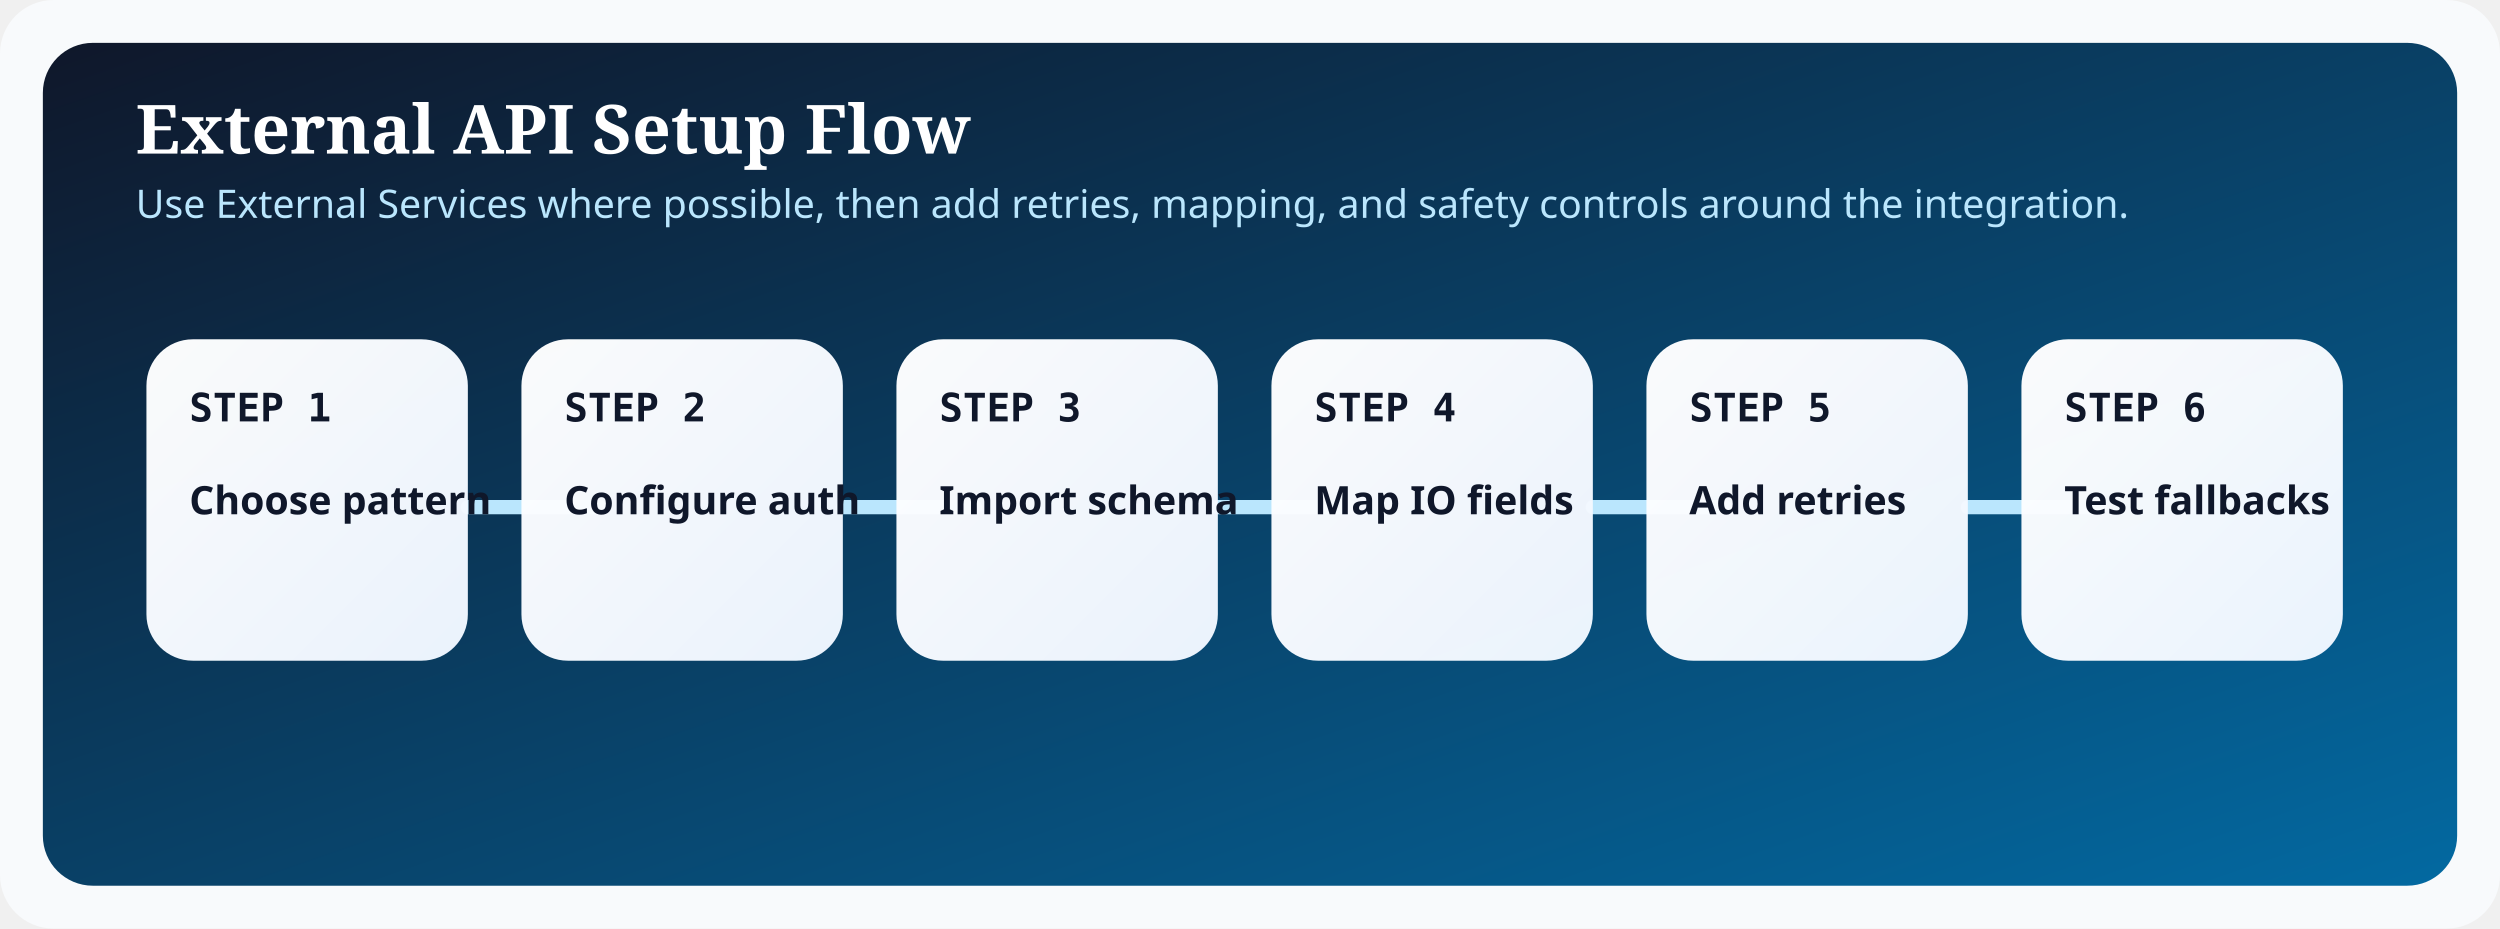
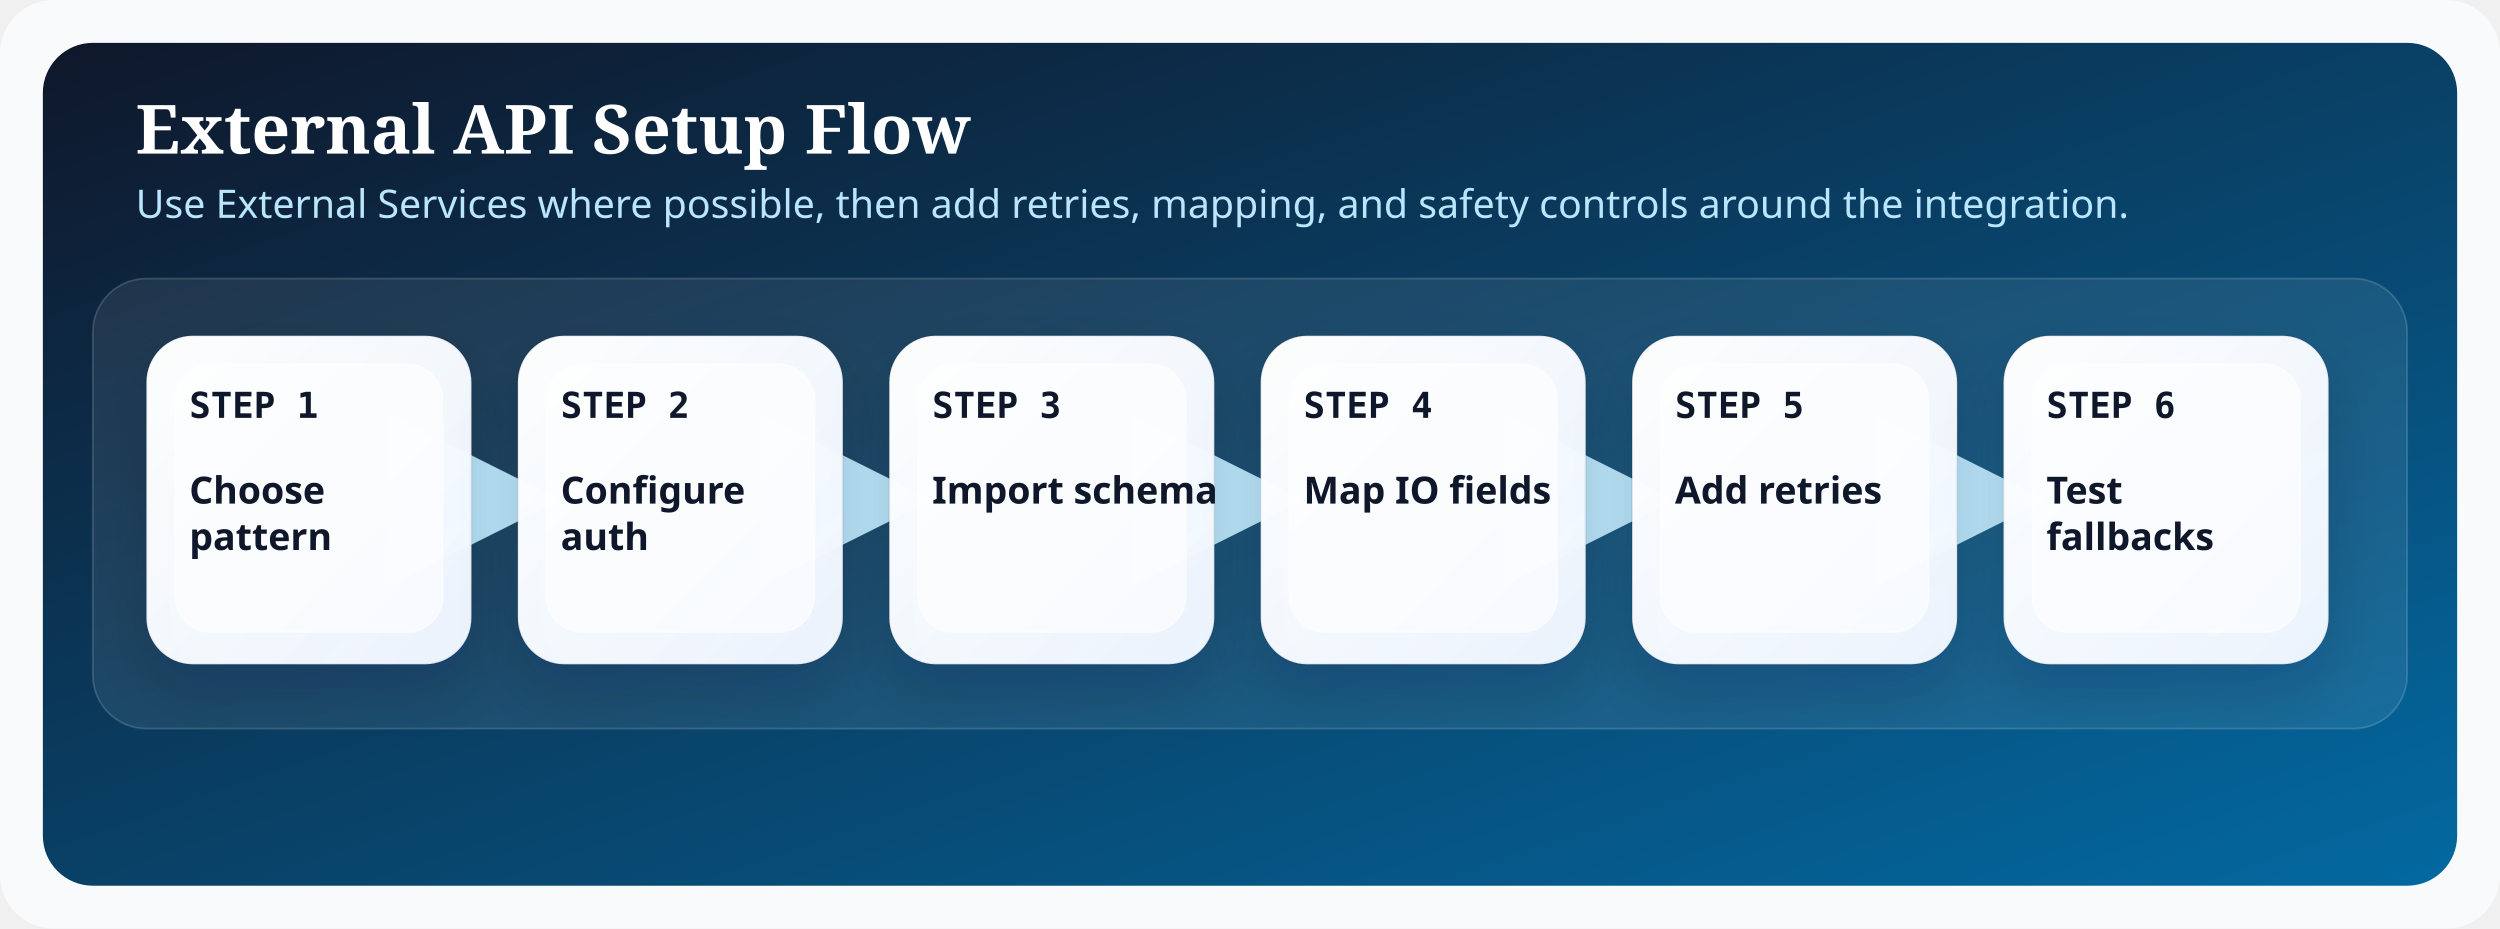
<svg xmlns="http://www.w3.org/2000/svg" width="1400" height="520" viewBox="0 0 1400 520" role="img" aria-labelledby="title desc">
  <defs>
    <linearGradient id="flowbg" x1="0%" x2="100%" y1="0%" y2="100%">
      <stop offset="0%" stop-color="#0f172a" />
      <stop offset="100%" stop-color="#0369a1" />
    </linearGradient>
    <linearGradient id="flowcard" x1="0%" x2="100%" y1="0%" y2="100%">
-       <stop offset="0%" stop-color="#ffffff" stop-opacity="0.98" />
+       <stop offset="0%" stop-color="#ffffff" stop-opacity="0.99" />
      <stop offset="100%" stop-color="#eff6ff" stop-opacity="0.98" />
    </linearGradient>
+     <filter id="flowshadow" x="-20%" y="-20%" width="140%" height="140%">
+       <feDropShadow dx="0" dy="16" stdDeviation="16" flood-color="#0f172a" flood-opacity="0.16" />
+     </filter>
+     <marker id="flowarrow" markerWidth="12" markerHeight="12" refX="9" refY="6" orient="auto">
+       <path d="M0,0 L12,6 L0,12 z" fill="#bae6fd" />
+     </marker>
  </defs>
  <rect width="1400" height="520" rx="30" fill="#f8fafc" />
  <rect x="24" y="24" width="1352" height="472" rx="28" fill="url(#flowbg)" />
+   <rect x="52" y="156" width="1296" height="252" rx="30" fill="rgba(255,255,255,0.08)" stroke="rgba(255,255,255,0.16)" />
  <text x="76" y="86" font-family="'Merriweather', serif" font-size="38" fill="#ffffff" font-weight="700">External API Setup Flow</text>
  <text x="76" y="122" font-family="'Source Sans 3', sans-serif" font-size="22" fill="#bae6fd">Use External Services where possible, then add retries, mapping, and safety controls around the integration.</text>
-   <path d="M262 284 H336" stroke="#bae6fd" stroke-width="8" stroke-linecap="round" />
-   <path d="M472 284 H546" stroke="#bae6fd" stroke-width="8" stroke-linecap="round" />
-   <path d="M682 284 H756" stroke="#bae6fd" stroke-width="8" stroke-linecap="round" />
-   <path d="M892 284 H966" stroke="#bae6fd" stroke-width="8" stroke-linecap="round" />
-   <path d="M1102 284 H1176" stroke="#bae6fd" stroke-width="8" stroke-linecap="round" />
-   <rect x="82" y="190" width="180" height="180" rx="26" fill="url(#flowcard)" />
-   <rect x="292" y="190" width="180" height="180" rx="26" fill="url(#flowcard)" />
-   <rect x="502" y="190" width="180" height="180" rx="26" fill="url(#flowcard)" />
-   <rect x="712" y="190" width="180" height="180" rx="26" fill="url(#flowcard)" />
-   <rect x="922" y="190" width="180" height="180" rx="26" fill="url(#flowcard)" />
-   <rect x="1132" y="190" width="180" height="180" rx="26" fill="url(#flowcard)" />
-   <text x="106" y="236" font-family="'IBM Plex Mono', monospace" font-size="22" fill="#0f172a" font-weight="700">STEP 1</text>
-   <text x="316" y="236" font-family="'IBM Plex Mono', monospace" font-size="22" fill="#0f172a" font-weight="700">STEP 2</text>
-   <text x="526" y="236" font-family="'IBM Plex Mono', monospace" font-size="22" fill="#0f172a" font-weight="700">STEP 3</text>
-   <text x="736" y="236" font-family="'IBM Plex Mono', monospace" font-size="22" fill="#0f172a" font-weight="700">STEP 4</text>
-   <text x="946" y="236" font-family="'IBM Plex Mono', monospace" font-size="22" fill="#0f172a" font-weight="700">STEP 5</text>
-   <text x="1156" y="236" font-family="'IBM Plex Mono', monospace" font-size="22" fill="#0f172a" font-weight="700">STEP 6</text>
-   <text x="106" y="288" font-family="'Source Sans 3', sans-serif" font-size="22" fill="#0f172a" font-weight="700">Choose pattern</text>
-   <text x="316" y="288" font-family="'Source Sans 3', sans-serif" font-size="22" fill="#0f172a" font-weight="700">Configure auth</text>
-   <text x="526" y="288" font-family="'Source Sans 3', sans-serif" font-size="22" fill="#0f172a" font-weight="700">Import schema</text>
-   <text x="736" y="288" font-family="'Source Sans 3', sans-serif" font-size="22" fill="#0f172a" font-weight="700">Map IO fields</text>
-   <text x="946" y="288" font-family="'Source Sans 3', sans-serif" font-size="22" fill="#0f172a" font-weight="700">Add retries</text>
-   <text x="1156" y="288" font-family="'Source Sans 3', sans-serif" font-size="22" fill="#0f172a" font-weight="700">Test fallbacks</text>
+   <path d="M264 280 H290" stroke="#bae6fd" stroke-width="8" stroke-linecap="round" marker-end="url(#flowarrow)" />
+   <path d="M472 280 H498" stroke="#bae6fd" stroke-width="8" stroke-linecap="round" marker-end="url(#flowarrow)" />
+   <path d="M680 280 H706" stroke="#bae6fd" stroke-width="8" stroke-linecap="round" marker-end="url(#flowarrow)" />
+   <path d="M888 280 H914" stroke="#bae6fd" stroke-width="8" stroke-linecap="round" marker-end="url(#flowarrow)" />
+   <path d="M1096 280 H1122" stroke="#bae6fd" stroke-width="8" stroke-linecap="round" marker-end="url(#flowarrow)" />
+   <g>
+     <rect x="82" y="188" width="182" height="184" rx="26" fill="url(#flowcard)" stroke="rgba(15,23,42,0.08)" filter="url(#flowshadow)" />
+     <rect x="98" y="204" width="150" height="150" rx="20" fill="rgba(255,255,255,0.58)" stroke="rgba(255,255,255,0.5)" />
+     <text x="106" y="234" font-family="'IBM Plex Mono', monospace" font-size="20" fill="#0f172a" font-weight="700">STEP 1</text>
+     <text x="106" y="282" font-family="'Source Sans 3', sans-serif" font-size="21" fill="#0f172a" font-weight="700">
+       <tspan x="106" dy="0">Choose</tspan>
+       <tspan x="106" dy="26">pattern</tspan>
+     </text>
+   </g>
+   <g>
+     <rect x="290" y="188" width="182" height="184" rx="26" fill="url(#flowcard)" stroke="rgba(15,23,42,0.08)" filter="url(#flowshadow)" />
+     <rect x="306" y="204" width="150" height="150" rx="20" fill="rgba(255,255,255,0.58)" stroke="rgba(255,255,255,0.5)" />
+     <text x="314" y="234" font-family="'IBM Plex Mono', monospace" font-size="20" fill="#0f172a" font-weight="700">STEP 2</text>
+     <text x="314" y="282" font-family="'Source Sans 3', sans-serif" font-size="21" fill="#0f172a" font-weight="700">
+       <tspan x="314" dy="0">Configure</tspan>
+       <tspan x="314" dy="26">auth</tspan>
+     </text>
+   </g>
+   <g>
+     <rect x="498" y="188" width="182" height="184" rx="26" fill="url(#flowcard)" stroke="rgba(15,23,42,0.08)" filter="url(#flowshadow)" />
+     <rect x="514" y="204" width="150" height="150" rx="20" fill="rgba(255,255,255,0.58)" stroke="rgba(255,255,255,0.5)" />
+     <text x="522" y="234" font-family="'IBM Plex Mono', monospace" font-size="20" fill="#0f172a" font-weight="700">STEP 3</text>
+     <text x="522" y="282" font-family="'Source Sans 3', sans-serif" font-size="21" fill="#0f172a" font-weight="700">
+       <tspan x="522" dy="0">Import schema</tspan>
+     </text>
+   </g>
+   <g>
+     <rect x="706" y="188" width="182" height="184" rx="26" fill="url(#flowcard)" stroke="rgba(15,23,42,0.08)" filter="url(#flowshadow)" />
+     <rect x="722" y="204" width="150" height="150" rx="20" fill="rgba(255,255,255,0.58)" stroke="rgba(255,255,255,0.5)" />
+     <text x="730" y="234" font-family="'IBM Plex Mono', monospace" font-size="20" fill="#0f172a" font-weight="700">STEP 4</text>
+     <text x="730" y="282" font-family="'Source Sans 3', sans-serif" font-size="21" fill="#0f172a" font-weight="700">
+       <tspan x="730" dy="0">Map IO fields</tspan>
+     </text>
+   </g>
+   <g>
+     <rect x="914" y="188" width="182" height="184" rx="26" fill="url(#flowcard)" stroke="rgba(15,23,42,0.08)" filter="url(#flowshadow)" />
+     <rect x="930" y="204" width="150" height="150" rx="20" fill="rgba(255,255,255,0.58)" stroke="rgba(255,255,255,0.5)" />
+     <text x="938" y="234" font-family="'IBM Plex Mono', monospace" font-size="20" fill="#0f172a" font-weight="700">STEP 5</text>
+     <text x="938" y="282" font-family="'Source Sans 3', sans-serif" font-size="21" fill="#0f172a" font-weight="700">
+       <tspan x="938" dy="0">Add retries</tspan>
+     </text>
+   </g>
+   <g>
+     <rect x="1122" y="188" width="182" height="184" rx="26" fill="url(#flowcard)" stroke="rgba(15,23,42,0.08)" filter="url(#flowshadow)" />
+     <rect x="1138" y="204" width="150" height="150" rx="20" fill="rgba(255,255,255,0.58)" stroke="rgba(255,255,255,0.5)" />
+     <text x="1146" y="234" font-family="'IBM Plex Mono', monospace" font-size="20" fill="#0f172a" font-weight="700">STEP 6</text>
+     <text x="1146" y="282" font-family="'Source Sans 3', sans-serif" font-size="21" fill="#0f172a" font-weight="700">
+       <tspan x="1146" dy="0">Test</tspan>
+       <tspan x="1146" dy="26">fallbacks</tspan>
+     </text>
+   </g>
</svg>
